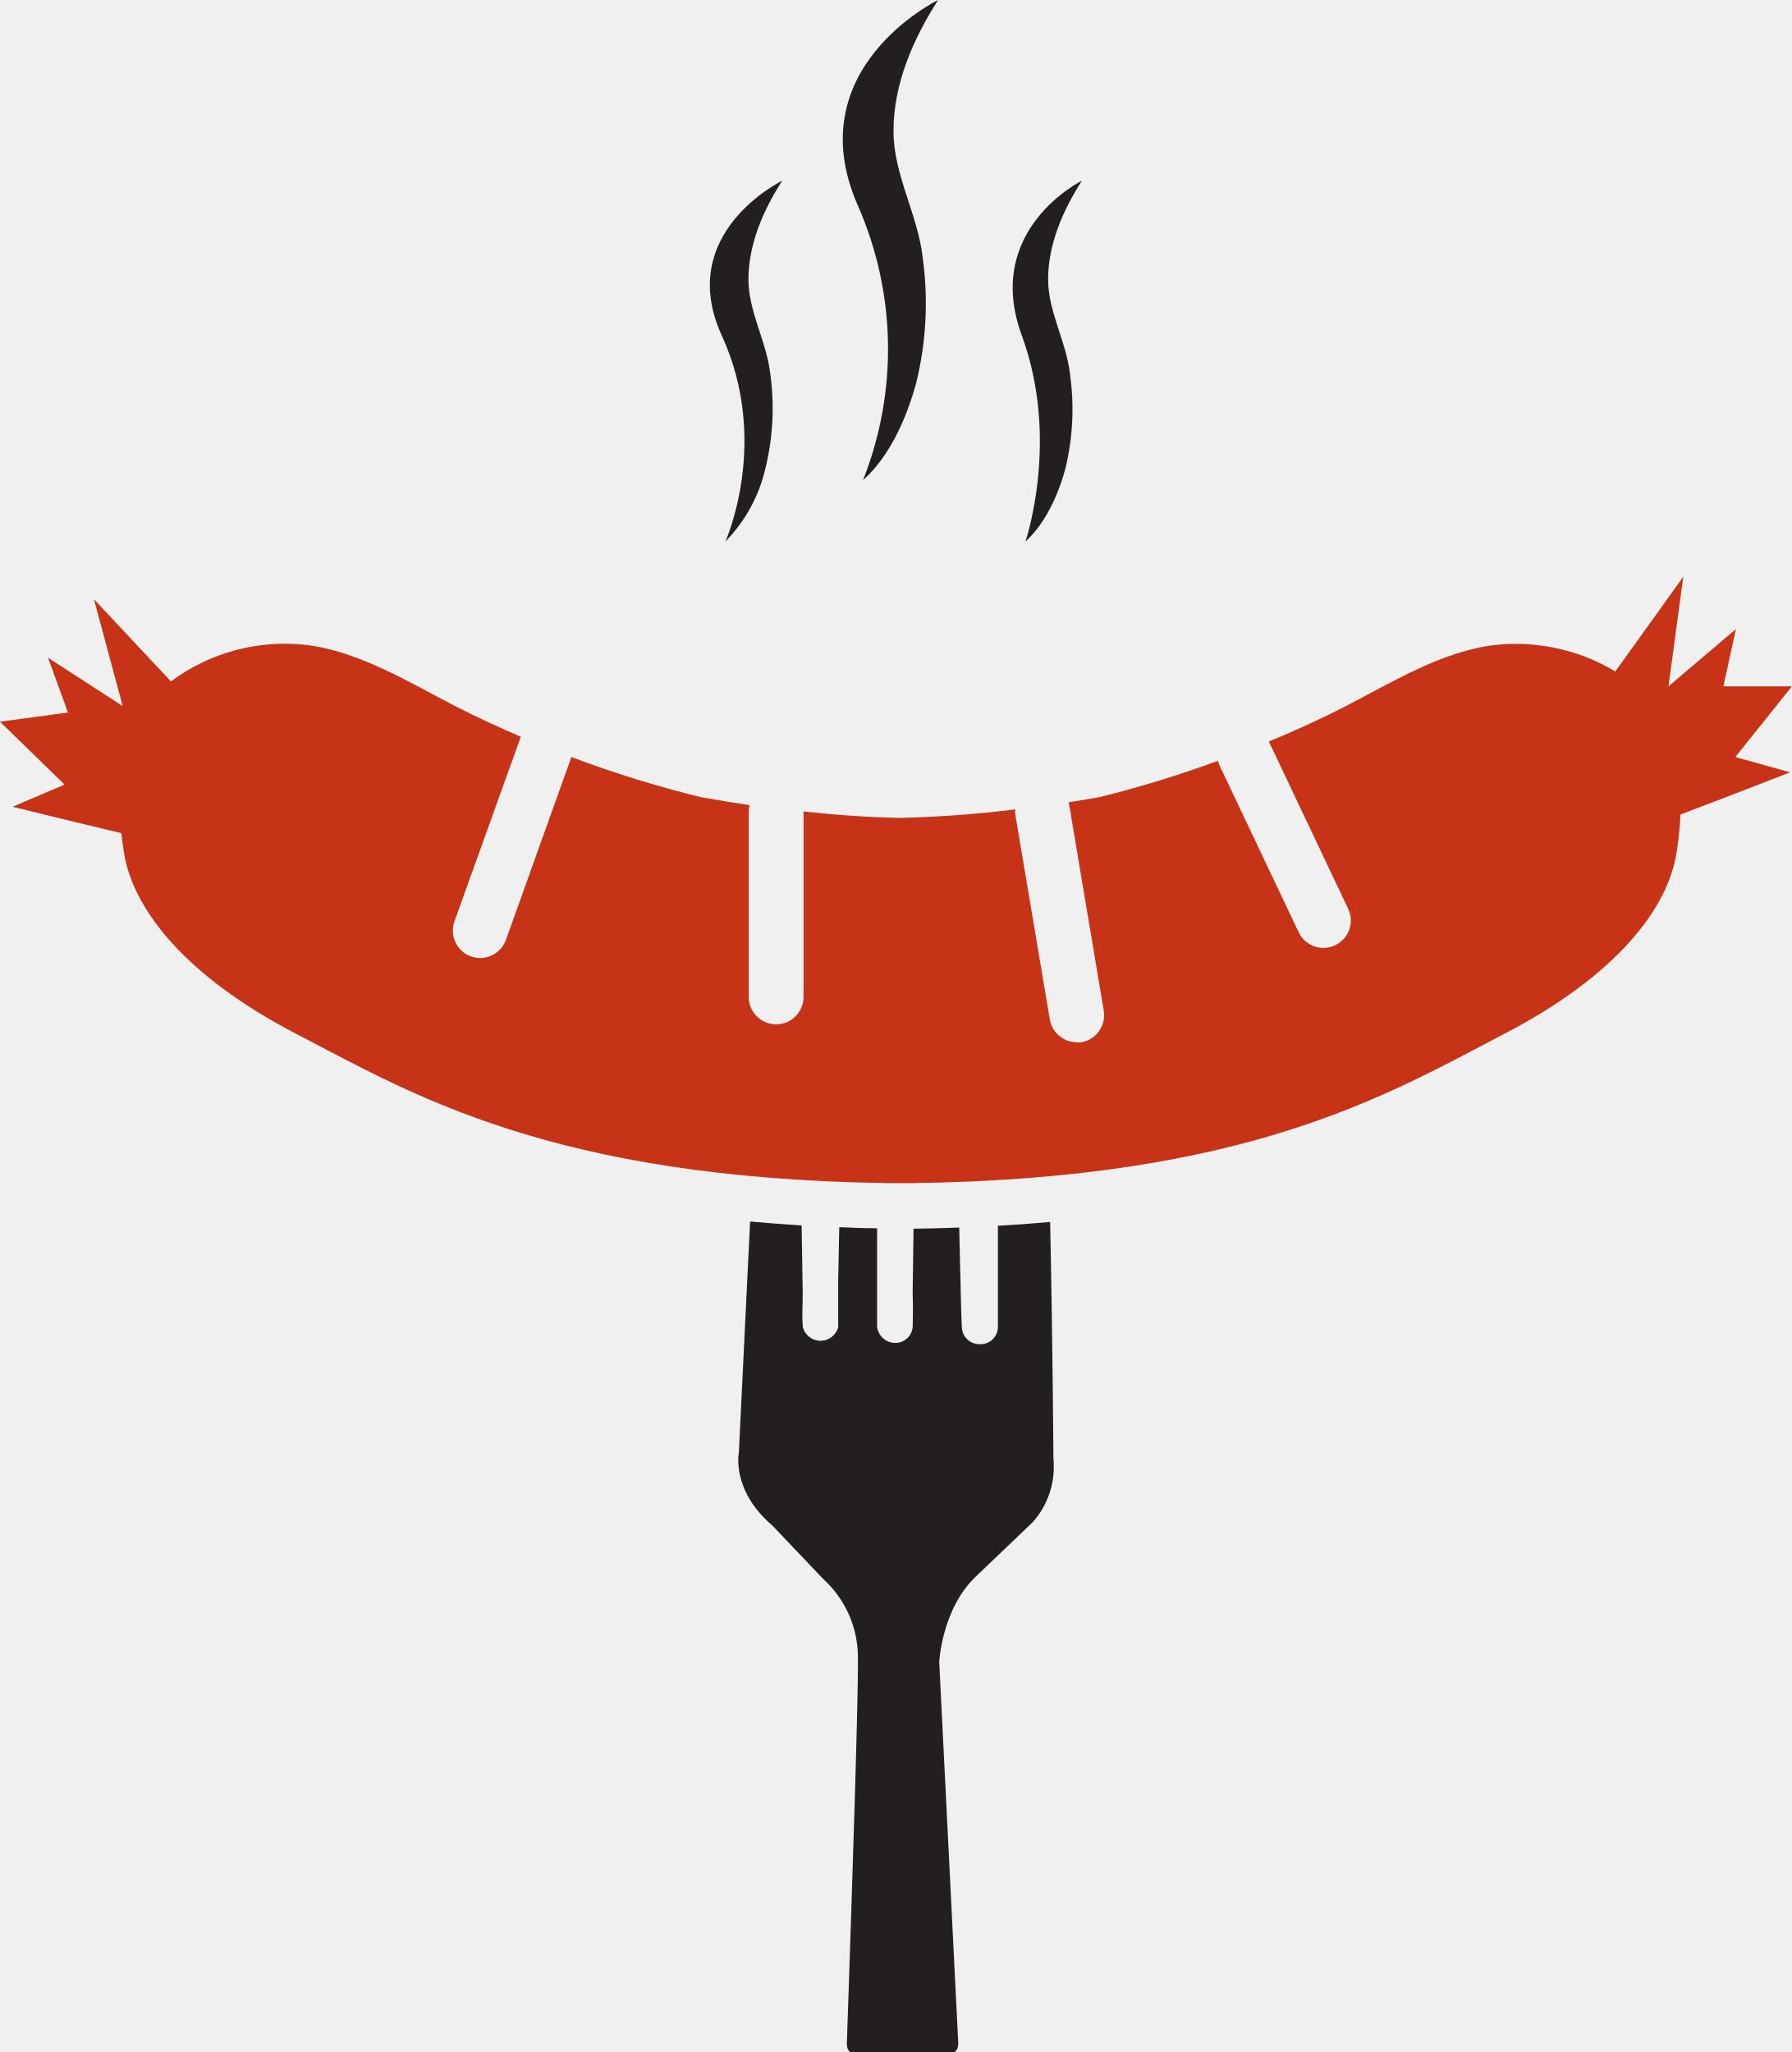
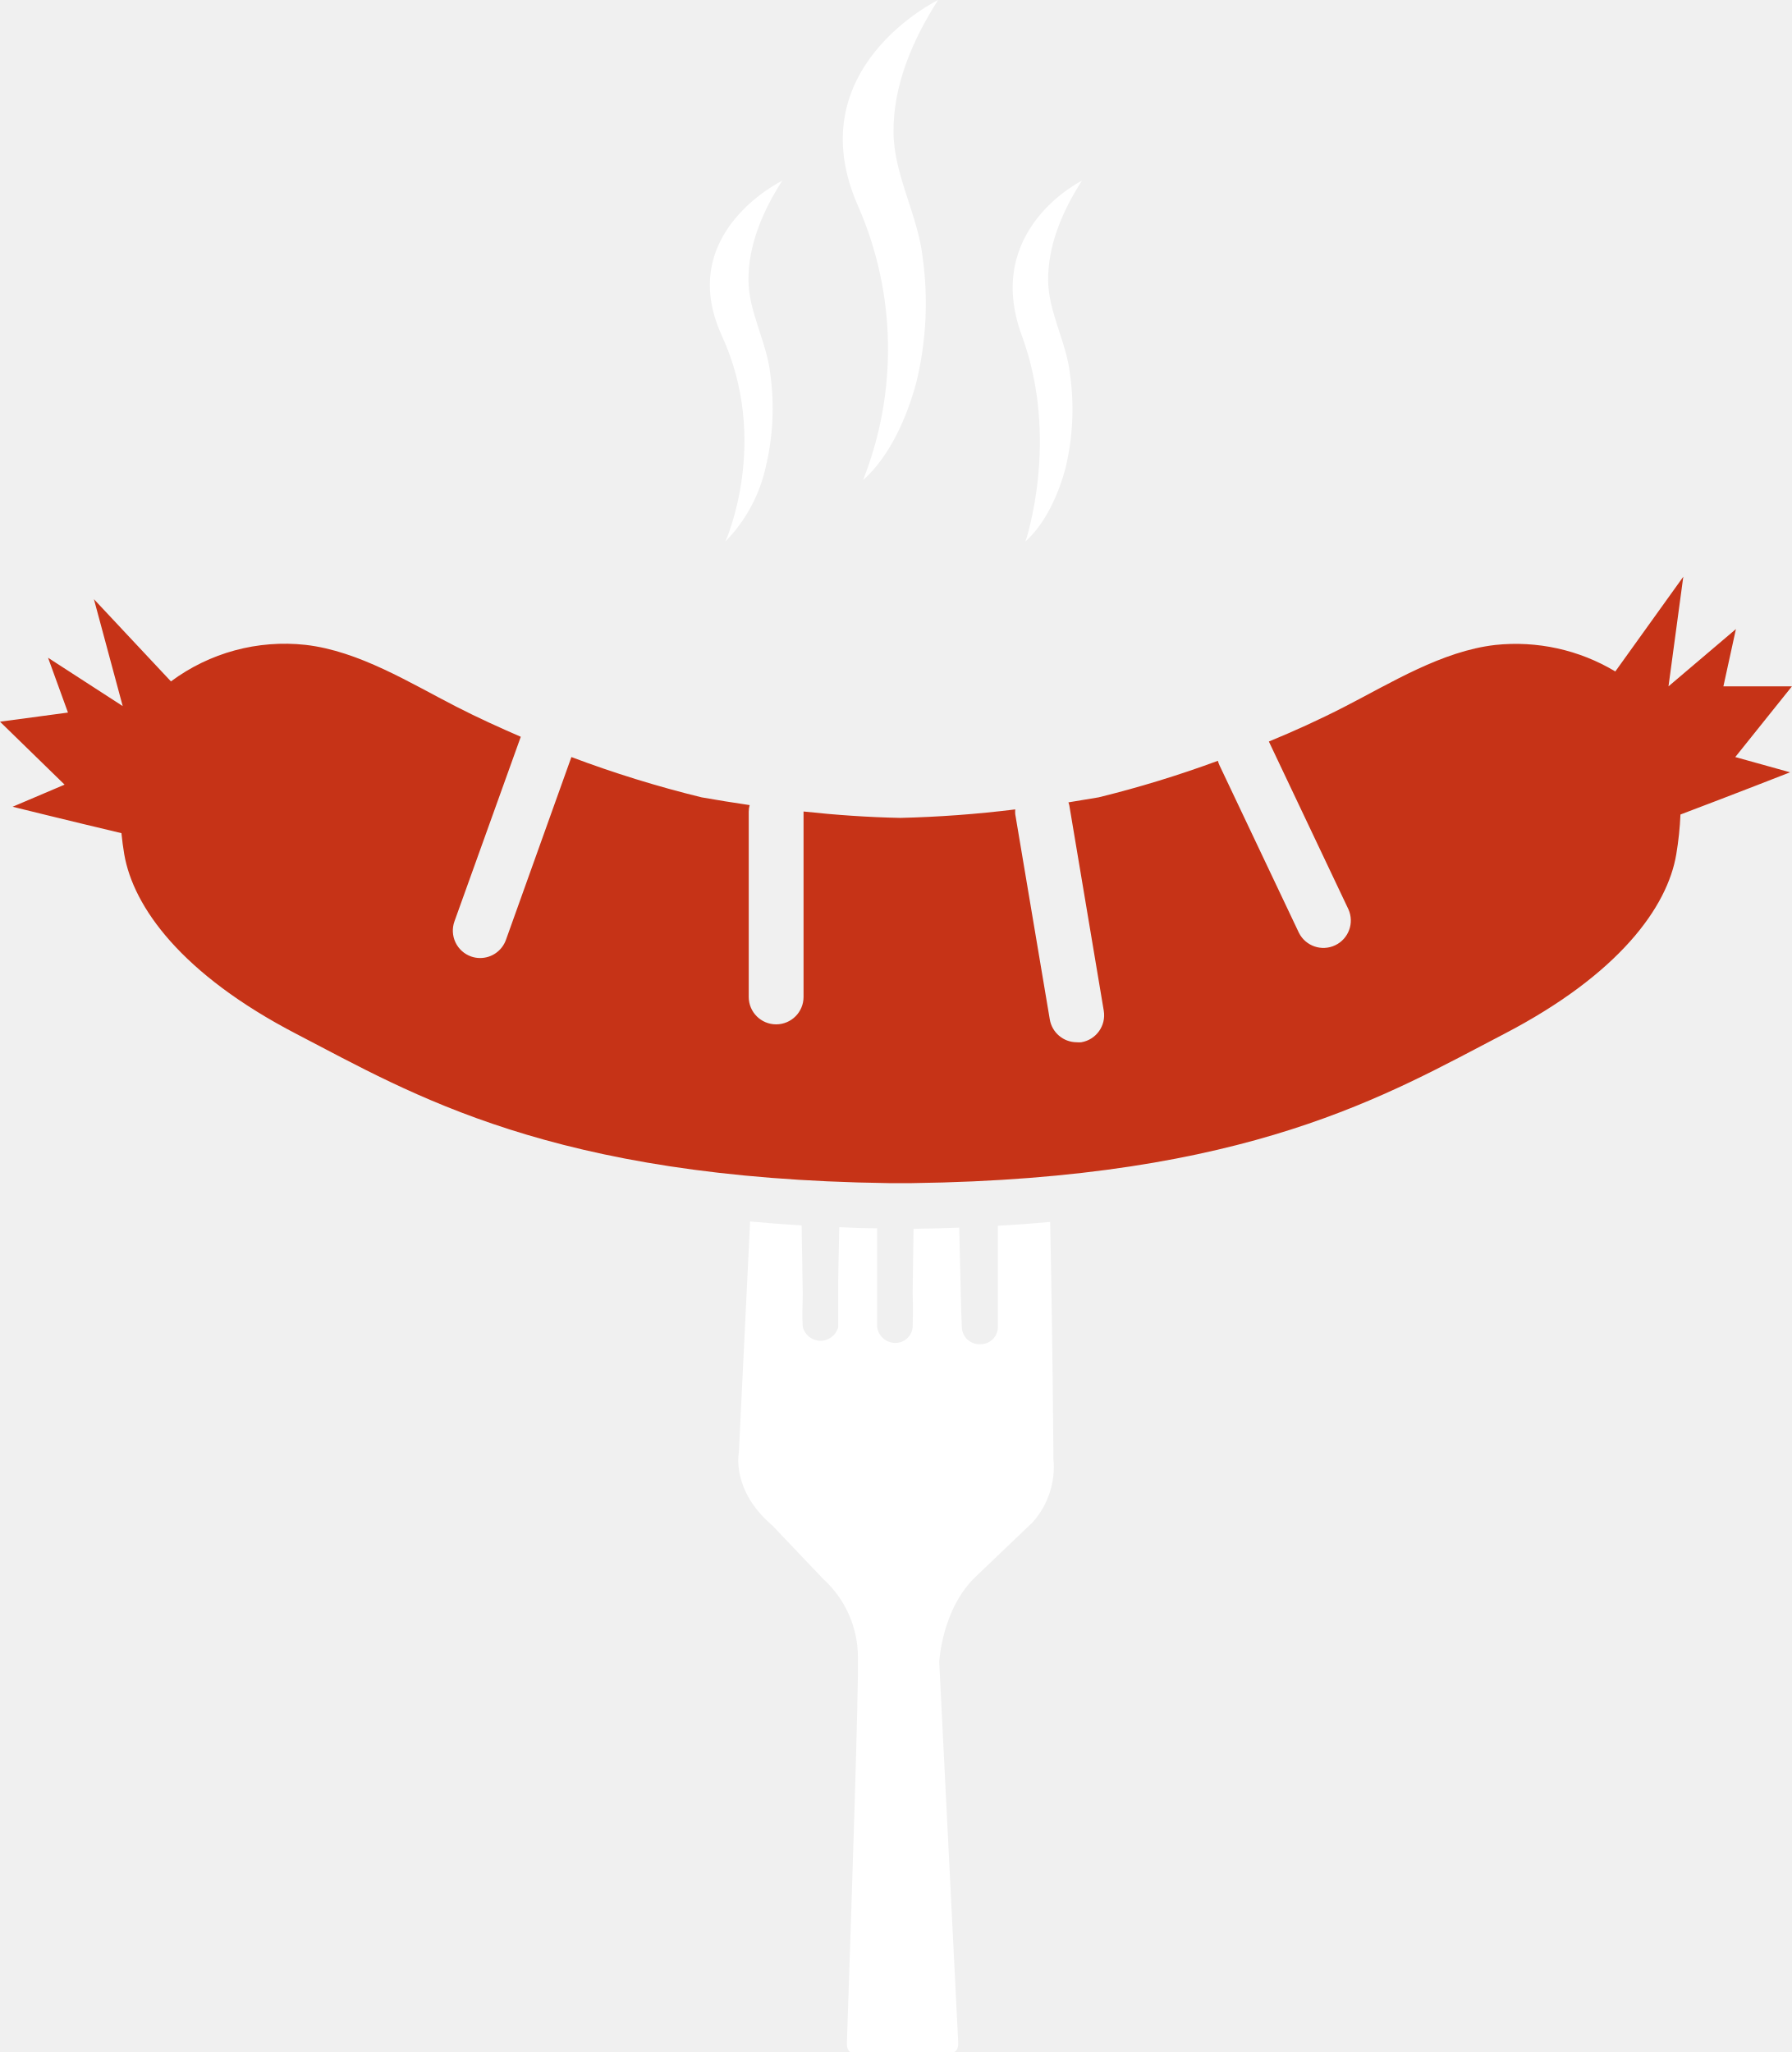
<svg xmlns="http://www.w3.org/2000/svg" viewBox="0 0 196.13 224.62">
  <defs>
-     <style>.cls-1{fill:#231f20;}.cls-2{fill:#c63317;}</style>
+     <style>.cls-1{fill:#fff;}.cls-2{fill:#c63317;}</style>
  </defs>
  <g id="Layer_2" data-name="Layer 2">
    <g id="Objects">
      <path class="cls-1" d="M102.68,0S87.24,7.48,93.92,22.56a39,39,0,0,1,.54,30c3-2.67,4.84-7,5.84-10.72A36.62,36.62,0,0,0,101,28.27c-.5-4.66-3.17-9.12-3.2-13.74C97.73,9.33,99.92,4.3,102.68,0Z" />
      <path class="cls-1" d="M118.42,19.78s-10.86,5.32-6.58,16.95c4.2,11.41.4,22.54.4,22.54,2.22-2,3.64-5.23,4.39-8.06A27.5,27.5,0,0,0,117.12,41c-.37-3.5-2.38-6.85-2.4-10.32C114.69,26.79,116.34,23,118.42,19.78Z" />
      <path class="cls-1" d="M85.62,19.78S73.85,25.47,79,36.73c5.34,11.6.4,22.54.4,22.54a16.83,16.83,0,0,0,4.39-8.06A27.52,27.52,0,0,0,84.32,41c-.37-3.5-2.38-6.85-2.4-10.32C81.89,26.79,83.54,23,85.62,19.78Z" />
-       <path class="cls-1" d="M114.94,133.76c-1.85.17-3.75.31-5.72.42v11.15a1.89,1.89,0,0,1-1.94,1.81,1.92,1.92,0,0,1-2-1.77c-.12-2.33-.12-4.67-.2-7l-.09-4c-1.62.06-3.26.11-5,.13l-.1,7.09s.08,1.59,0,3.69A1.89,1.89,0,0,1,98,147a2,2,0,0,1-2-1.79c0-1.24,0-7,0-10.76-1.41,0-2.79-.06-4.14-.12l-.12,5.83,0,2.67,0,2.46a2,2,0,0,1-3.88-.08c-.09-1.38,0-2.2,0-3.65l-.12-7.42q-2.91-.18-5.64-.43L80.87,159S80,163.13,84.55,167l5.52,5.81a11.57,11.57,0,0,1,3.83,8.64c.08,3.41-.62,25-1.21,42.27,0,.32.1.94.62,1h10.84s.77,0,.73-1.12l-.08-1.6-2-40.08s.28-5.8,4-9.34l6.23-5.95a9.11,9.11,0,0,0,2.27-6.94S115.22,146.83,114.94,133.76Z" />
-       <path class="cls-2" d="M196.13,75.13h-7.5L190,68.86l-7.38,6.27,1.62-12-7.44,10.37a21.19,21.19,0,0,0-13.15-2.9c-5.85.68-11.37,4.14-16.5,6.77-2.8,1.44-5.59,2.7-8.27,3.8,0,0,0,0,0,0l8.71,18.37a3,3,0,0,1-5.42,2.57l-8.71-18.37a3.16,3.16,0,0,1-.16-.46,121.5,121.5,0,0,1-13.05,4l-3.31.55a1.91,1.91,0,0,1,.1.34l3.77,22.47a3,3,0,0,1-2.46,3.45,2.73,2.73,0,0,1-.5,0,3,3,0,0,1-2.95-2.51l-3.78-22.46a3.08,3.08,0,0,1,0-.52,126,126,0,0,1-12.58.93c-3.54-.07-7.08-.32-10.59-.7v20.3a3,3,0,0,1-6,0V88.85a2.84,2.84,0,0,1,.1-.72q-2.65-.39-5.26-.85a124.29,124.29,0,0,1-14.25-4.41l-7.16,20a3,3,0,0,1-2.82,2,3.2,3.2,0,0,1-1-.17,3,3,0,0,1-1.82-3.84L57,80.65c-2.3-1-4.67-2.07-7.05-3.29-5.13-2.63-10.65-6.09-16.5-6.77a20.87,20.87,0,0,0-14.74,4l-8.43-9,3.15,11.7L5.26,72,7.44,78,0,79l7.07,6.89L1.38,88.31s6.13,1.52,11.91,2.89c.08.78.18,1.56.31,2.32,1,5.76,6.24,13.12,18.88,19.68S60.31,129,97.26,129.51h2.55c36.95-.48,52.15-9.75,64.78-16.31s17.92-13.92,18.88-19.68a34.81,34.81,0,0,0,.46-4.36c5.72-2.16,12-4.62,12-4.62l-6-1.67Z" />
+       <path class="cls-1" d="M114.94,133.76c-1.85.17-3.75.31-5.72.42v11.15a1.89,1.89,0,0,1-1.94,1.81,1.92,1.92,0,0,1-2-1.76c-.12-2.34-.12-4.68-.2-7l-.09-4c-1.62.06-3.26.11-5,.13l-.1,7.09s.08,1.59,0,3.69A1.89,1.89,0,0,1,98,147a2,2,0,0,1-2-1.79c0-1.24,0-7,0-10.76-1.41,0-2.79-.06-4.14-.12l-.12,5.83,0,2.68,0,2.45a2,2,0,0,1-3.88-.08c-.09-1.38,0-2.2,0-3.65l-.12-7.42q-2.91-.18-5.64-.43L80.87,159S80,163.13,84.55,167l5.52,5.81a11.57,11.57,0,0,1,3.83,8.64c.08,3.41-.62,25-1.21,42.27,0,.32.1.94.62,1h10.84s.77,0,.73-1.12l-.08-1.6-2-40.08s.28-5.8,4-9.34l6.23-5.95a9.11,9.11,0,0,0,2.27-6.94S115.22,146.83,114.94,133.76Z" />
+       <path class="cls-2" d="M196.13,75.13h-7.5L190,68.86l-7.38,6.27,1.62-12-7.44,10.37a21.19,21.19,0,0,0-13.15-2.9c-5.85.68-11.37,4.14-16.5,6.77-2.8,1.44-5.59,2.7-8.27,3.8,0,0,0,0,0,0l8.71,18.37a3,3,0,0,1-5.42,2.57l-8.71-18.37a2.8,2.8,0,0,1-.16-.46,121.5,121.5,0,0,1-13.05,4l-3.31.55a1.91,1.91,0,0,1,.1.34l3.77,22.47a3,3,0,0,1-2.46,3.45,2.73,2.73,0,0,1-.5,0,3,3,0,0,1-2.95-2.51l-3.78-22.46a3.08,3.08,0,0,1,0-.52,126,126,0,0,1-12.58.93c-3.54-.07-7.08-.32-10.59-.7v20.3a3,3,0,0,1-6,0V88.85a2.84,2.84,0,0,1,.1-.72q-2.65-.39-5.26-.85a124.29,124.29,0,0,1-14.25-4.41l-7.16,20a3,3,0,0,1-2.82,2,2.94,2.94,0,0,1-1-.17,3,3,0,0,1-1.82-3.84L57,80.65c-2.3-1-4.67-2.07-7.05-3.29-5.13-2.63-10.65-6.09-16.5-6.77a20.87,20.87,0,0,0-14.74,4l-8.43-9,3.15,11.7L5.26,72,7.44,78,0,79l7.07,6.89L1.38,88.31s6.13,1.52,11.91,2.89c.08.78.18,1.56.31,2.32,1,5.76,6.24,13.12,18.88,19.68S60.31,129,97.26,129.51h2.55c36.95-.48,52.15-9.75,64.78-16.31s17.92-13.92,18.88-19.68a34.81,34.81,0,0,0,.46-4.36c5.72-2.16,12-4.62,12-4.62l-6-1.67Z" />
    </g>
  </g>
</svg>
